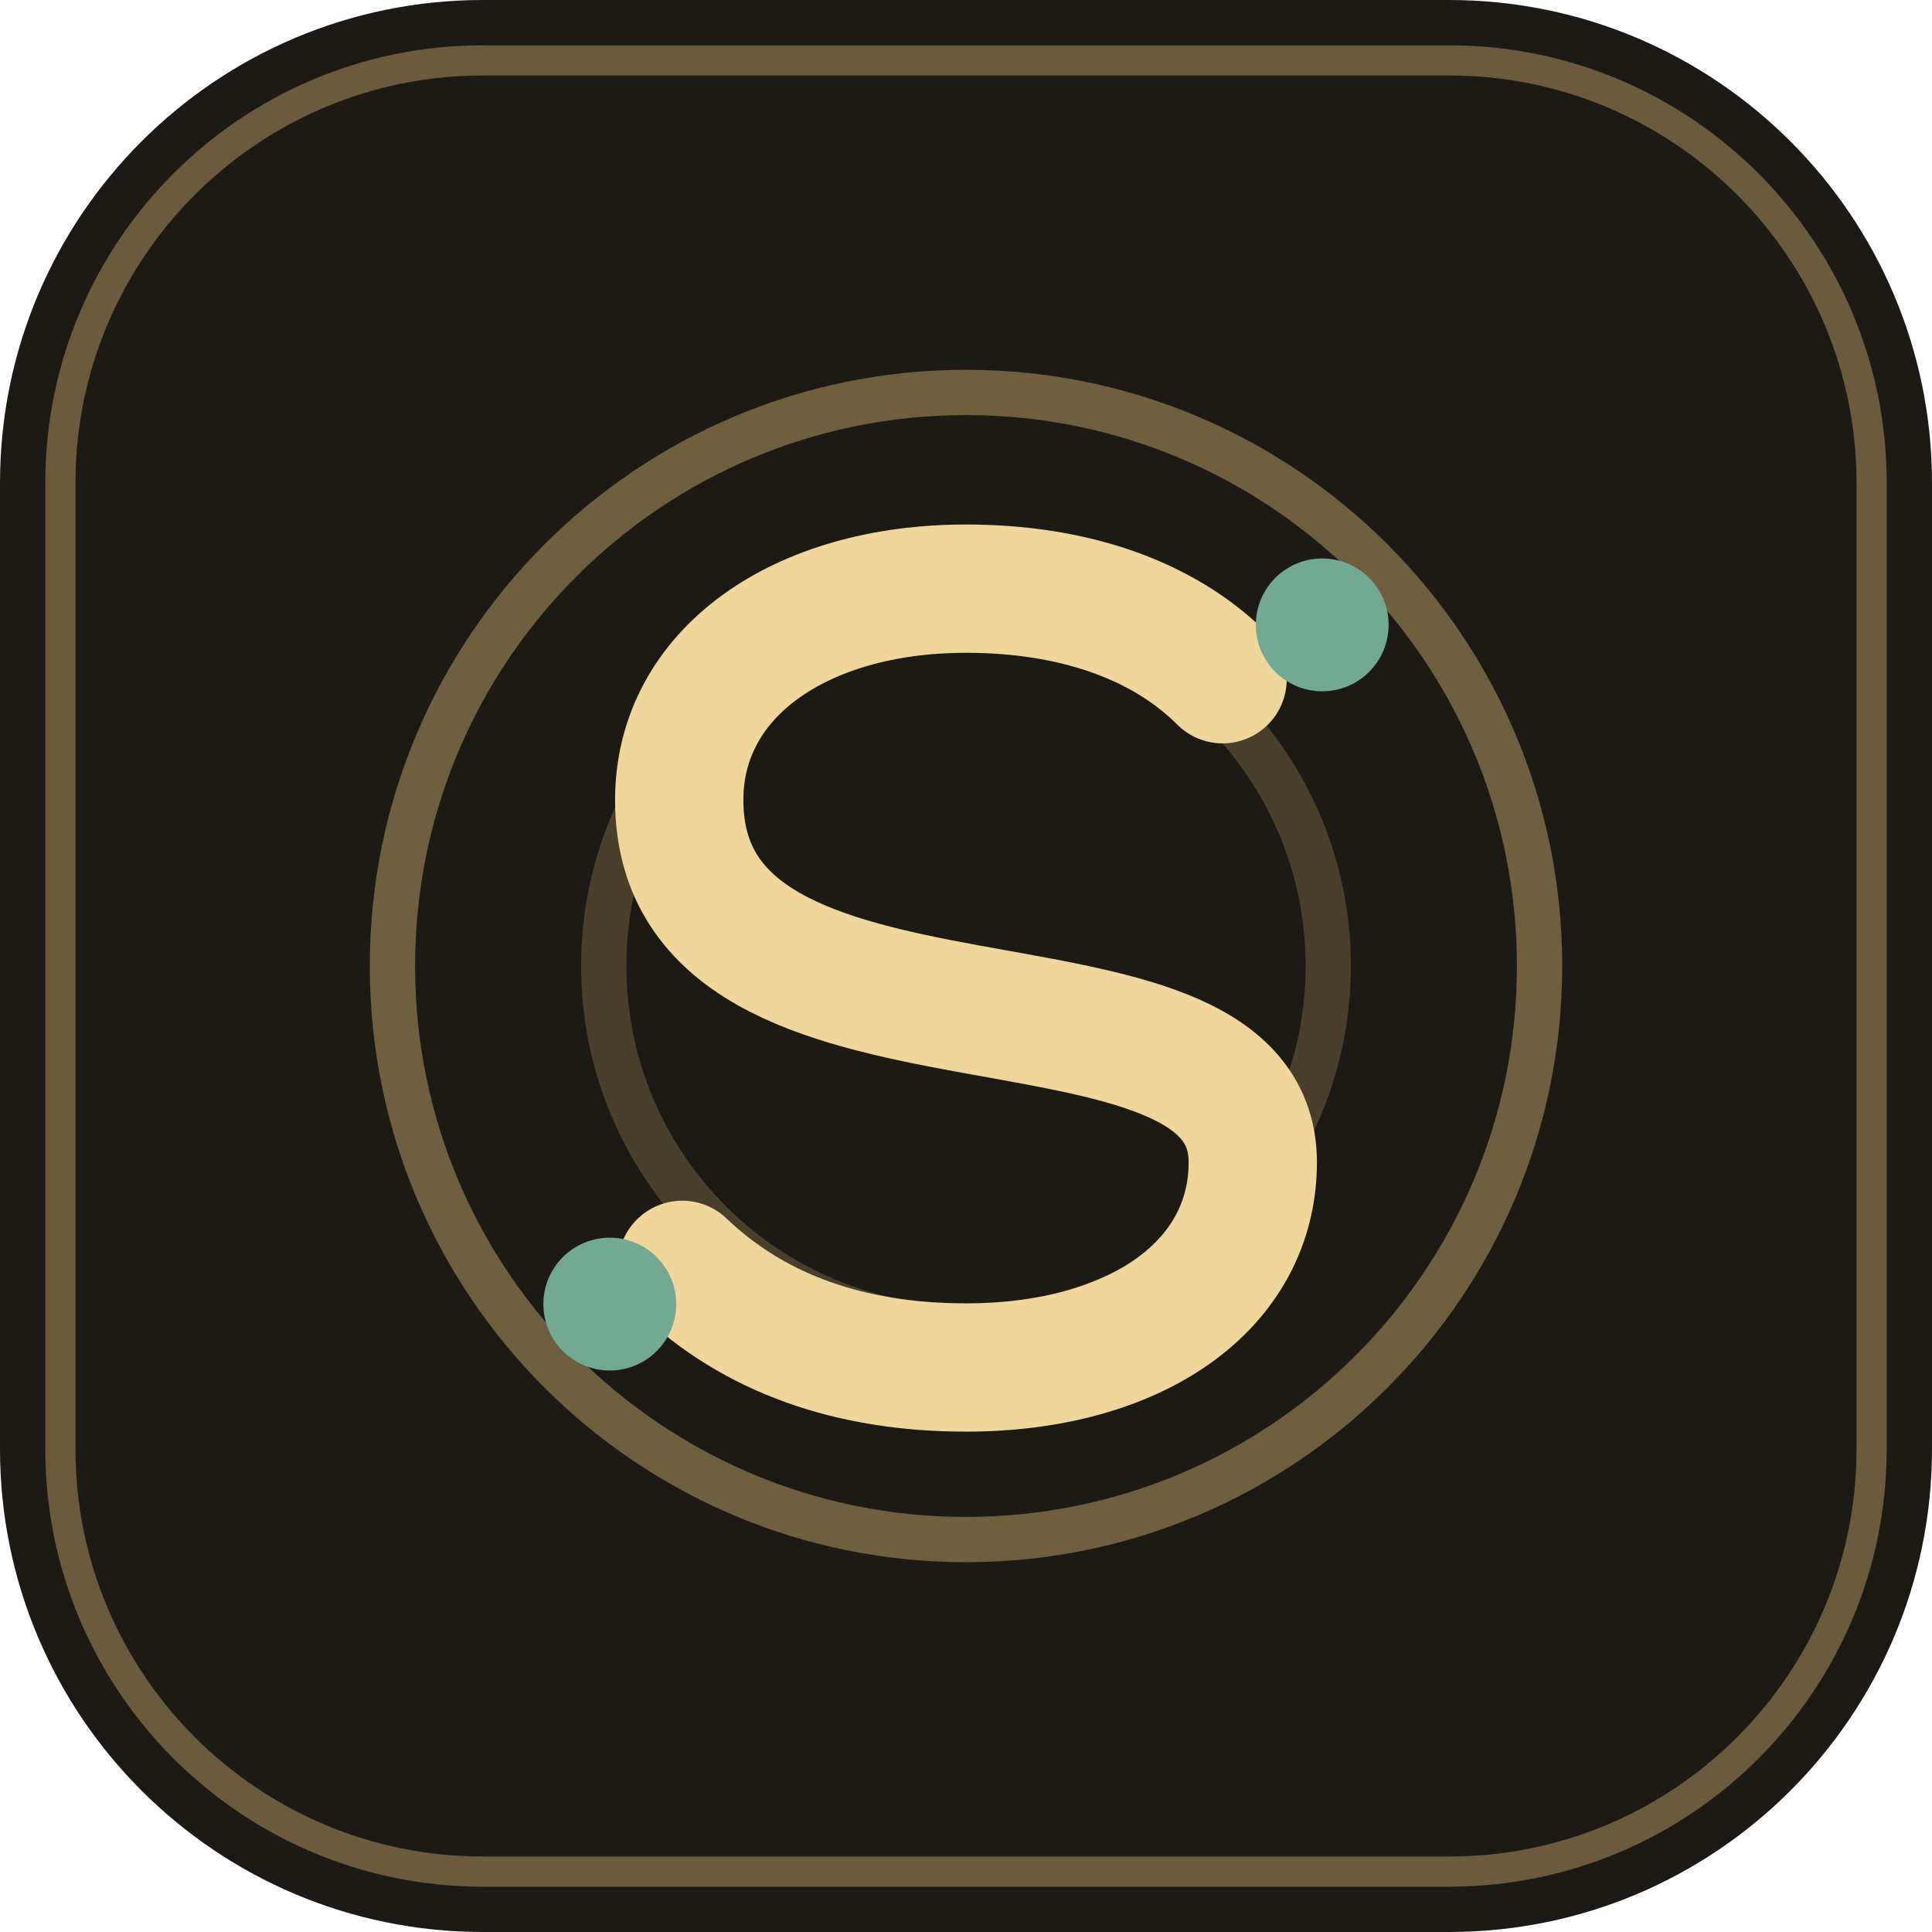
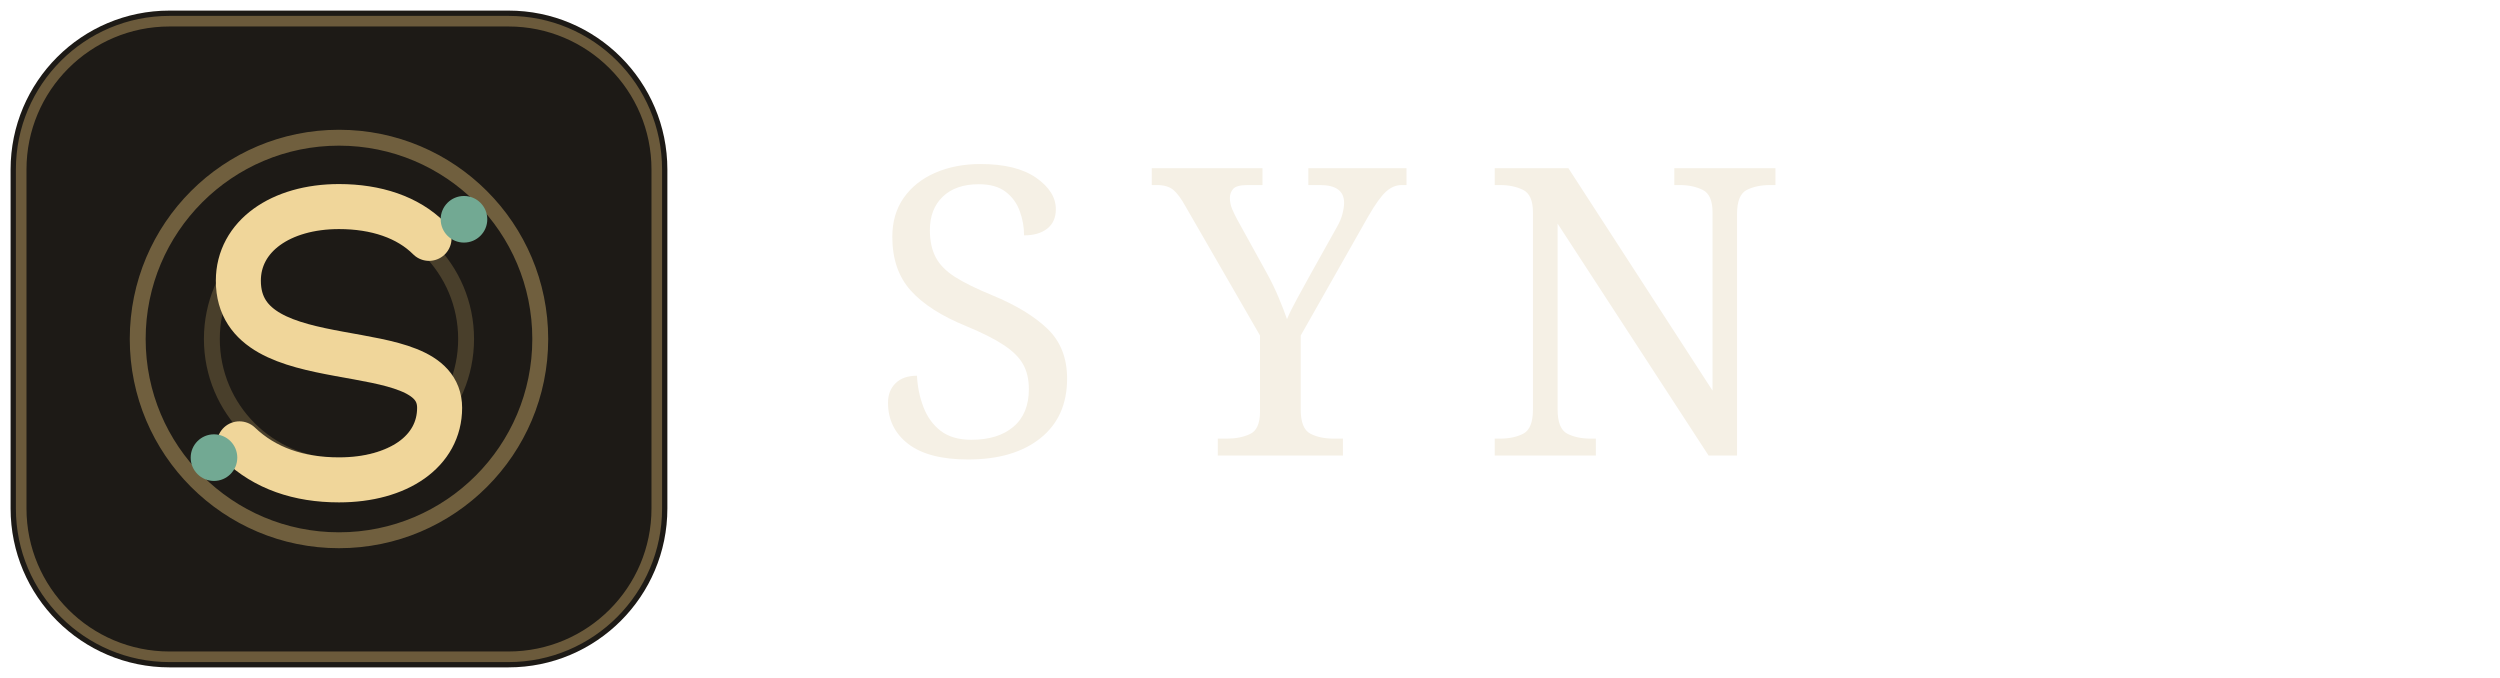
- <svg xmlns="http://www.w3.org/2000/svg" viewBox="0 0 64 64">
-   <rect width="64" height="64" rx="16" fill="#1d1a16" />
+ <svg xmlns="http://www.w3.org/2000/svg" viewBox="0 0 236 64" role="img" aria-labelledby="title desc">
+   <rect x="1" y="1" width="62" height="62" rx="15" fill="#1d1a16" />
  <rect x="2" y="2" width="60" height="60" rx="14" fill="none" stroke="#d6b46f" stroke-opacity=".42" />
  <circle cx="32" cy="32" r="19" fill="none" stroke="#d6b46f" stroke-width="1.5" stroke-opacity=".45" />
  <circle cx="32" cy="32" r="12" fill="none" stroke="#d6b46f" stroke-width="1.5" stroke-opacity=".24" />
  <path d="M40.5 22.5c-2-2-5-3-8.5-3-5.5 0-9.5 2.8-9.5 7 0 9.7 19 4.7 19 12 0 4.1-3.9 6.8-9.5 6.8-3.8 0-7-1.1-9.4-3.4" fill="none" stroke="#f0d69a" stroke-linecap="round" stroke-width="4.25" />
  <circle cx="43.8" cy="20.7" r="2.2" fill="#72a993" />
  <circle cx="20.2" cy="43.2" r="2.2" fill="#72a993" />
+   <text x="82" y="43" fill="#f5f0e5" font-family="Marcellus, Georgia, serif" font-size="38" letter-spacing="7">SYN</text>
</svg>
